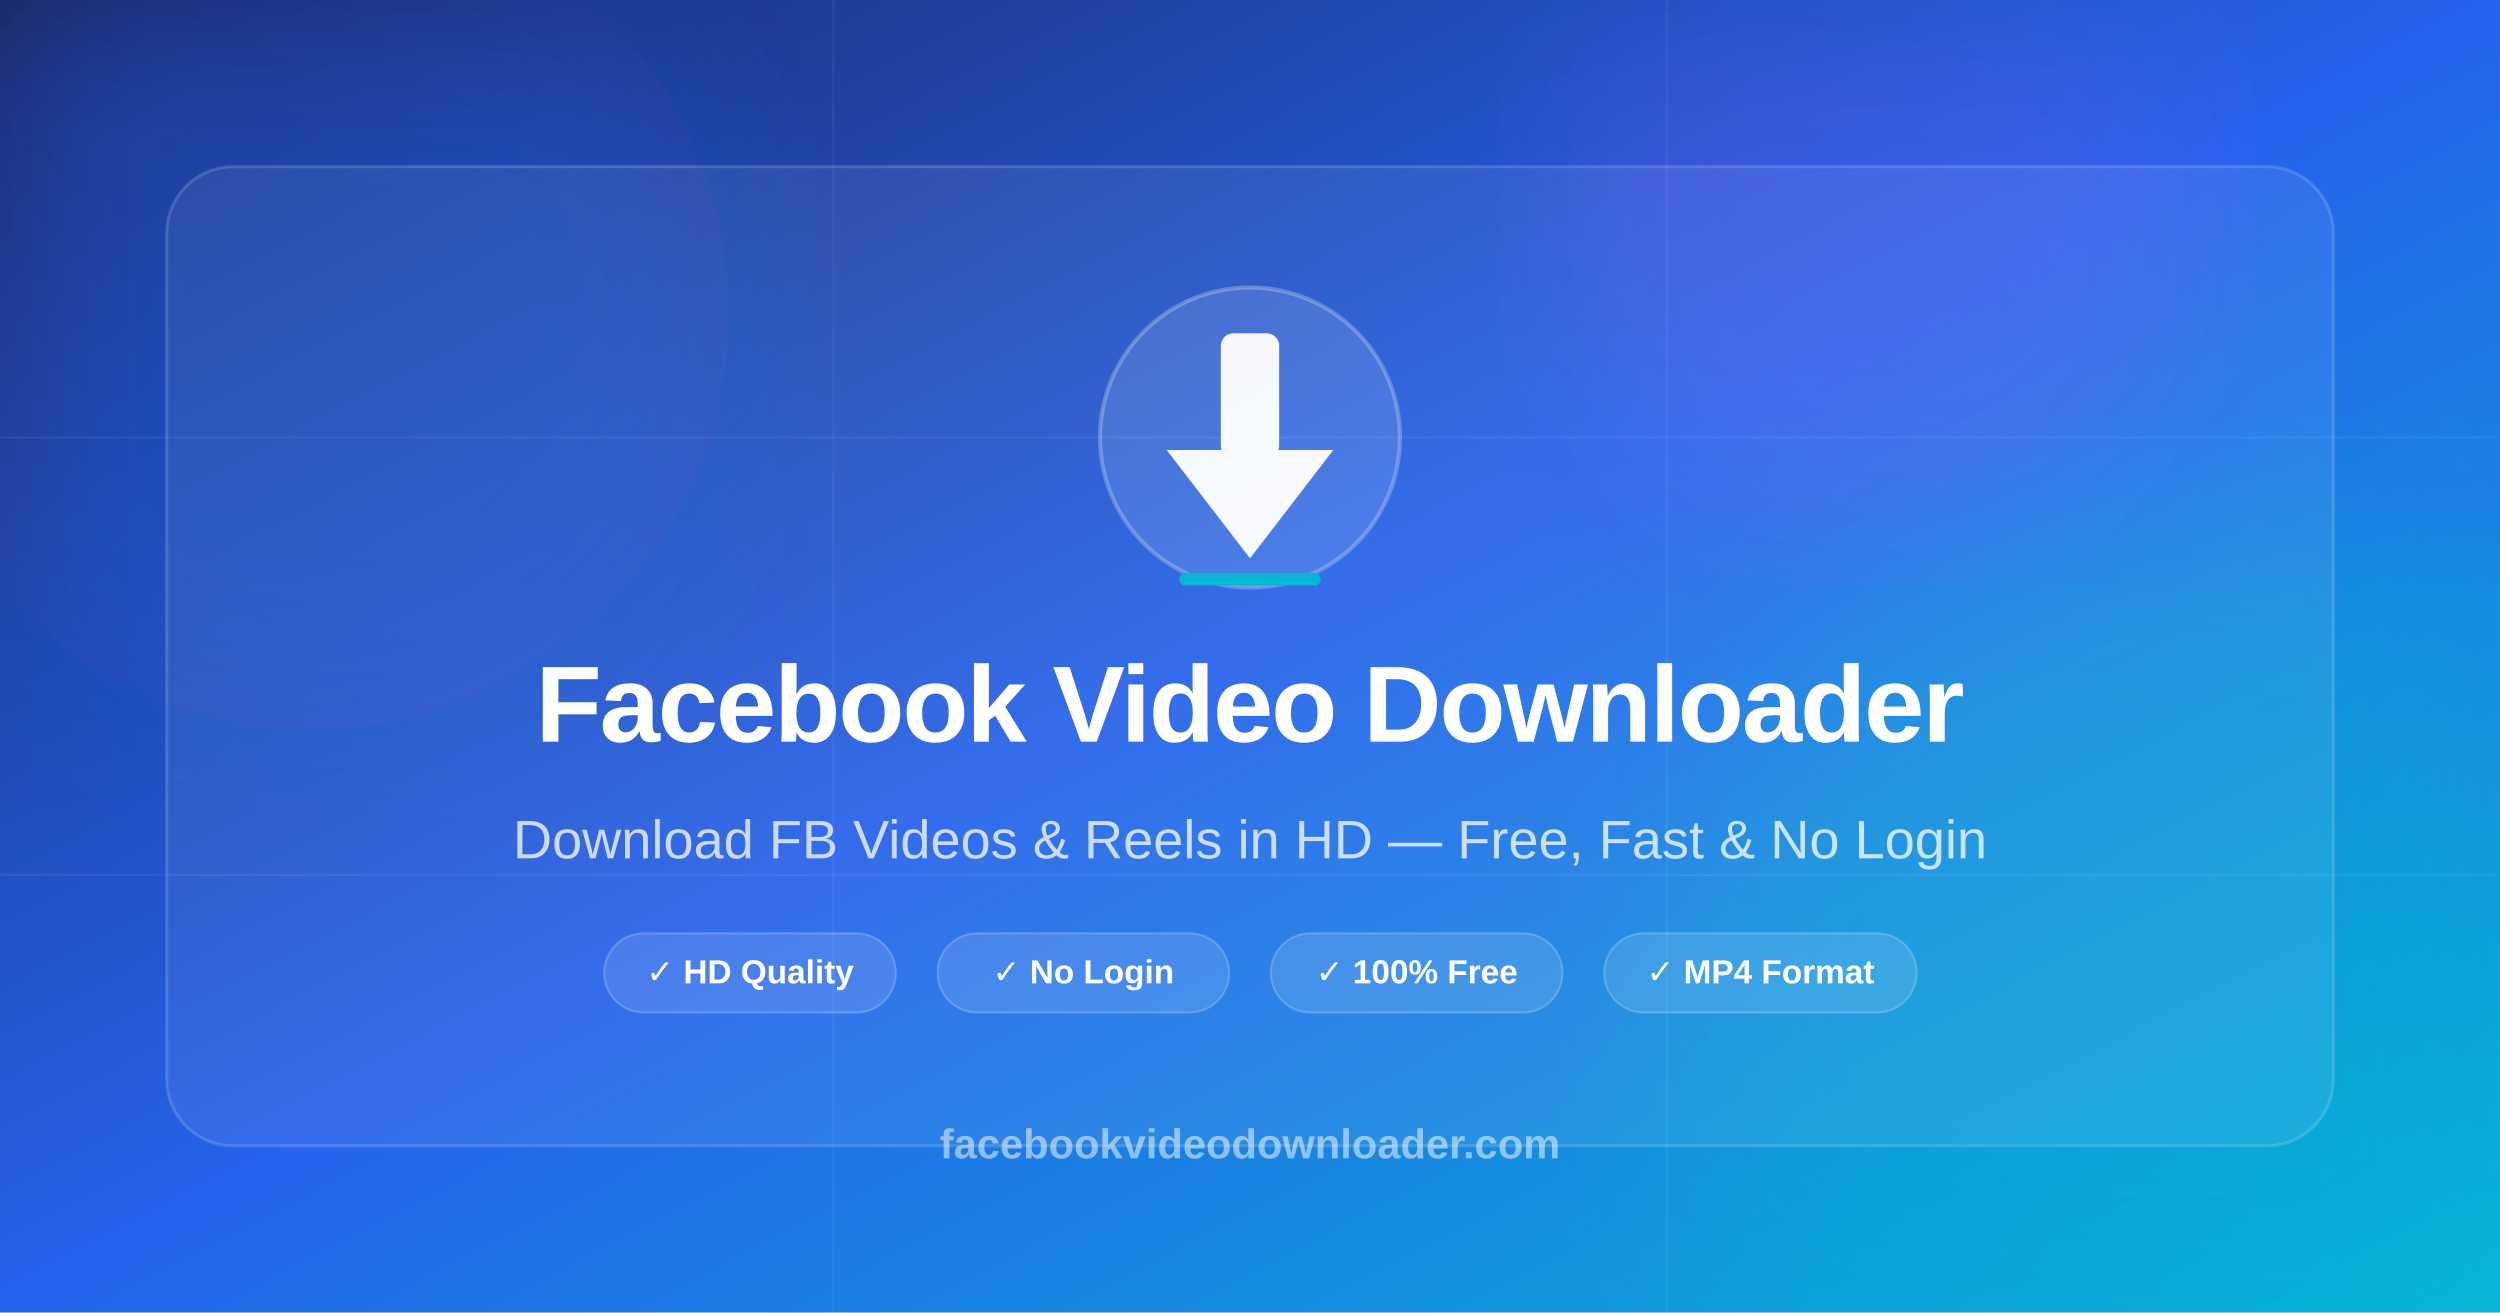
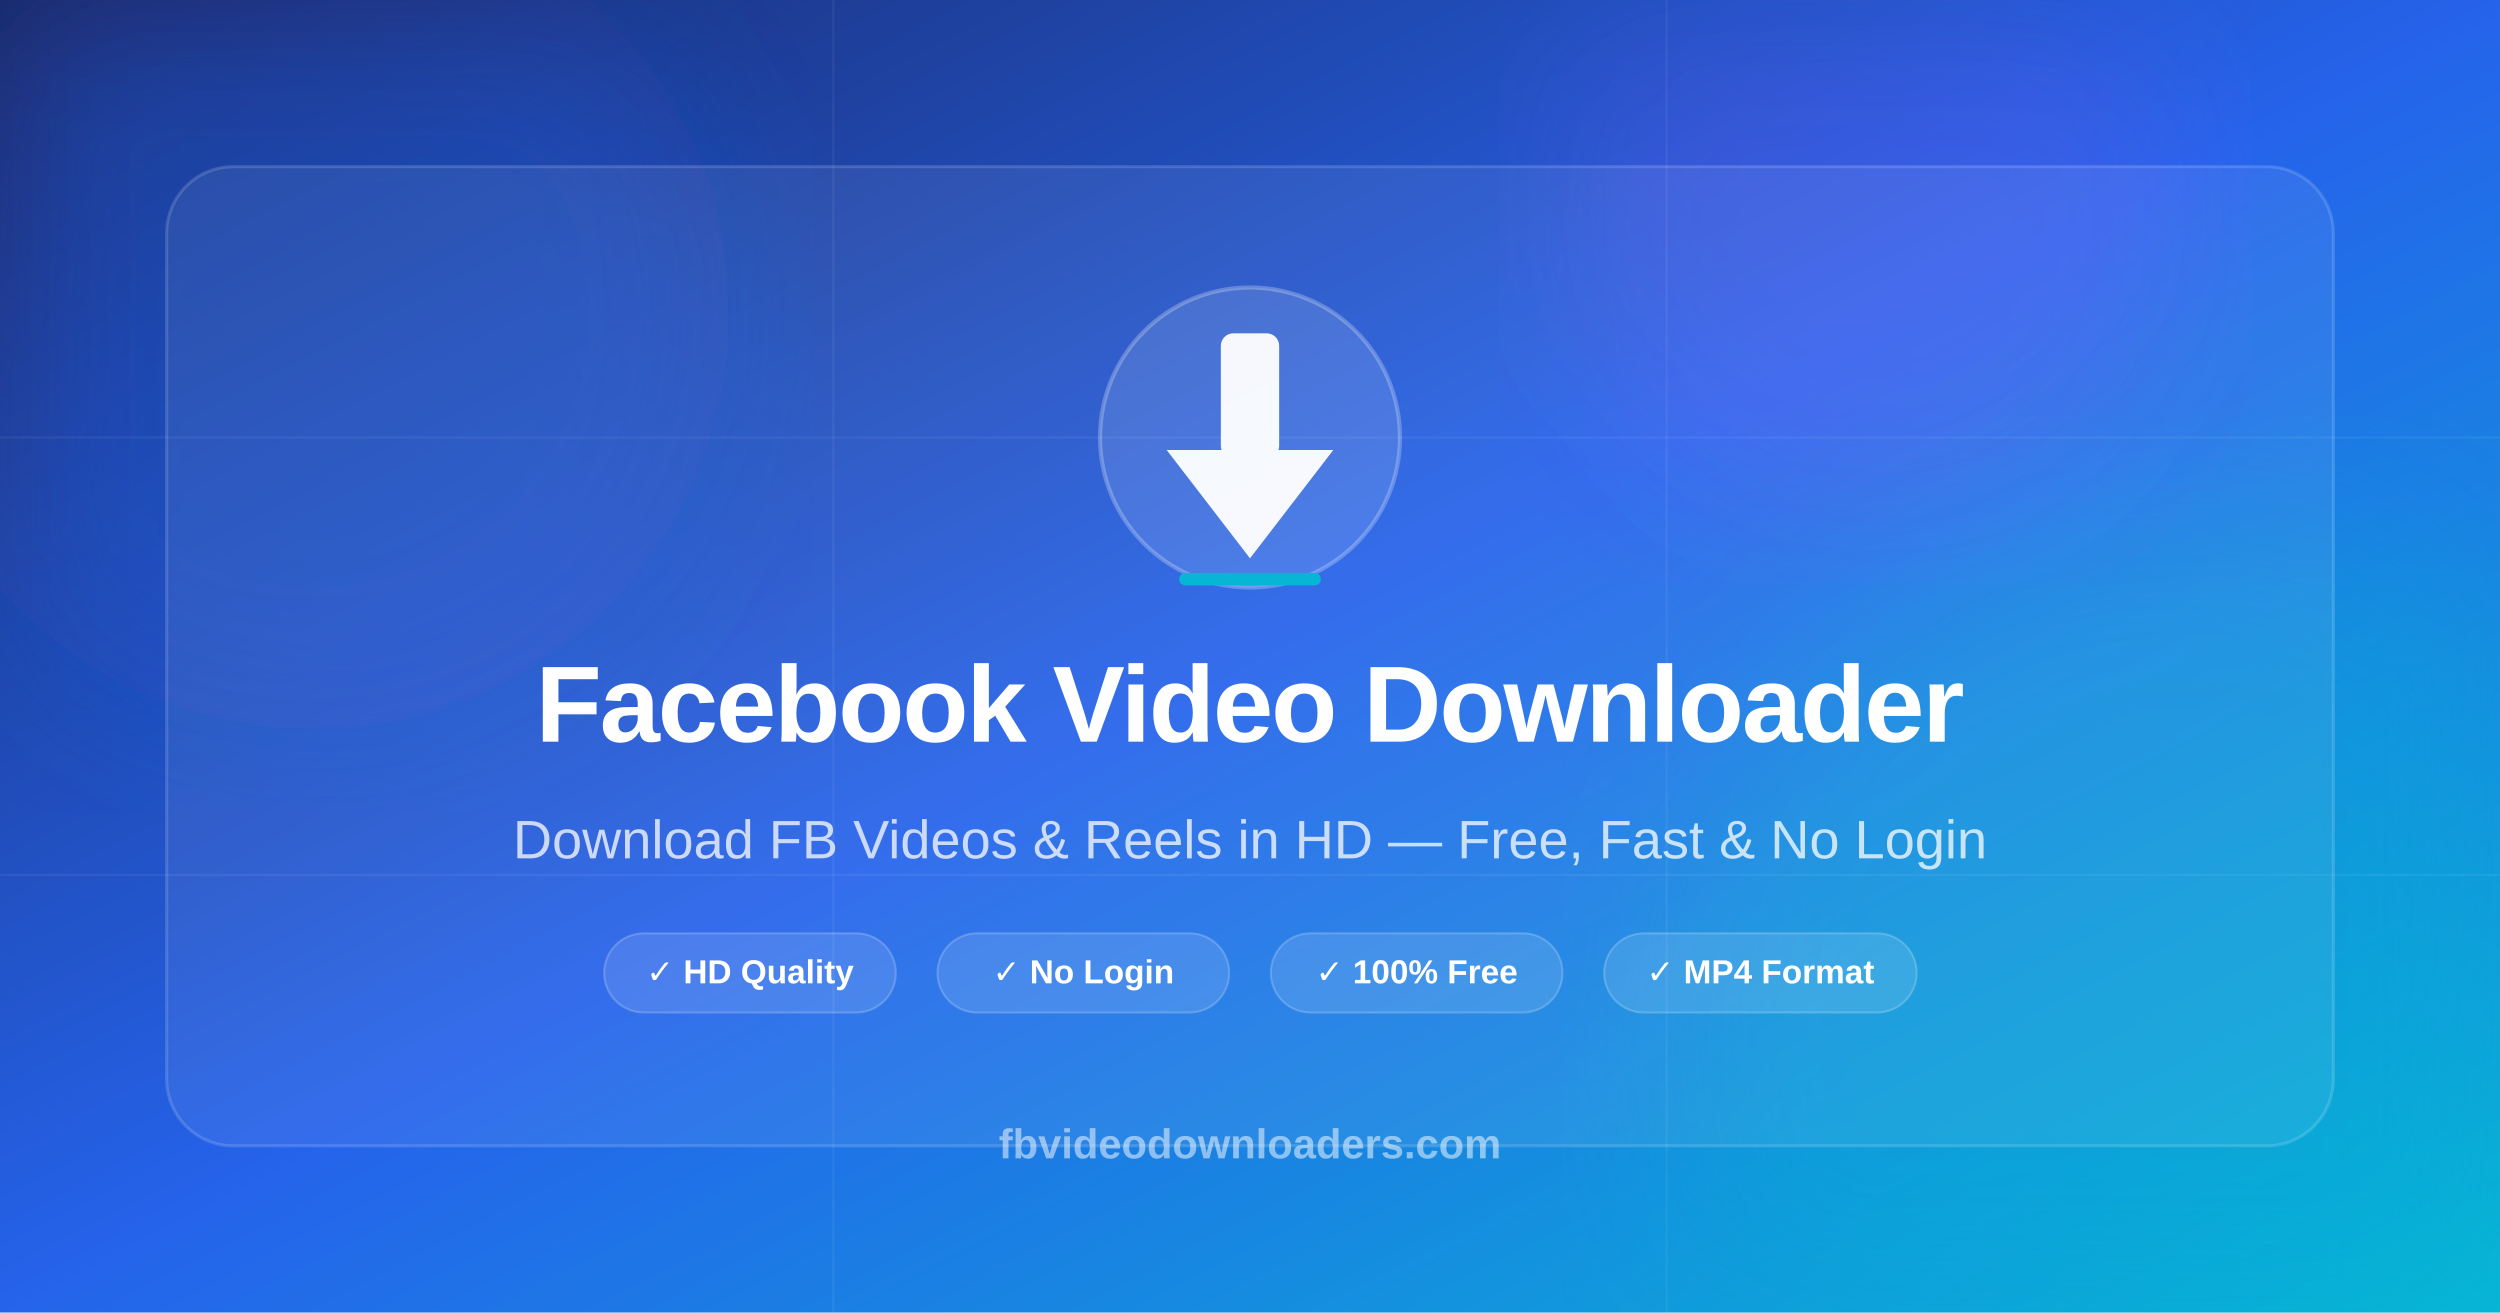
<svg xmlns="http://www.w3.org/2000/svg" width="1200" height="630" viewBox="0 0 1200 630">
  <defs>
    <linearGradient id="bg" x1="0%" y1="0%" x2="100%" y2="100%">
      <stop offset="0%" style="stop-color:#1a2a6c" />
      <stop offset="50%" style="stop-color:#2563EB" />
      <stop offset="100%" style="stop-color:#06B6D4" />
    </linearGradient>
    <linearGradient id="card" x1="0%" y1="0%" x2="100%" y2="100%">
      <stop offset="0%" style="stop-color:rgba(255,255,255,0.12)" />
      <stop offset="100%" style="stop-color:rgba(255,255,255,0.04)" />
    </linearGradient>
    <filter id="blur1">
      <feGaussianBlur stdDeviation="40" />
    </filter>
  </defs>
  <rect width="1200" height="630" fill="url(#bg)" />
  <circle cx="150" cy="150" r="200" fill="rgba(37,99,235,0.3)" filter="url(#blur1)" />
  <circle cx="1050" cy="500" r="250" fill="rgba(6,182,212,0.25)" filter="url(#blur1)" />
  <circle cx="900" cy="100" r="150" fill="rgba(139,92,246,0.2)" filter="url(#blur1)" />
  <line x1="0" y1="210" x2="1200" y2="210" stroke="rgba(255,255,255,0.06)" stroke-width="1" />
  <line x1="0" y1="420" x2="1200" y2="420" stroke="rgba(255,255,255,0.06)" stroke-width="1" />
  <line x1="400" y1="0" x2="400" y2="630" stroke="rgba(255,255,255,0.06)" stroke-width="1" />
  <line x1="800" y1="0" x2="800" y2="630" stroke="rgba(255,255,255,0.06)" stroke-width="1" />
  <rect x="80" y="80" width="1040" height="470" rx="32" fill="rgba(255,255,255,0.07)" stroke="rgba(255,255,255,0.15)" stroke-width="1.5" />
  <circle cx="600" cy="210" r="72" fill="rgba(255,255,255,0.12)" stroke="rgba(255,255,255,0.25)" stroke-width="2" />
  <g fill="#ffffff" opacity="0.95">
    <rect x="586" y="160" width="28" height="60" rx="6" />
    <polygon points="560,216 600,268 640,216" />
  </g>
  <rect x="566" y="275" width="68" height="6" rx="3" fill="#06B6D4" />
  <text x="600" y="356" font-family="Arial, Helvetica, sans-serif" font-size="52" font-weight="800" fill="#ffffff" text-anchor="middle" letter-spacing="-1">Facebook Video Downloader</text>
  <text x="600" y="412" font-family="Arial, Helvetica, sans-serif" font-size="26" font-weight="400" fill="rgba(255,255,255,0.75)" text-anchor="middle">Download FB Videos &amp; Reels in HD — Free, Fast &amp; No Login</text>
  <rect x="290" y="448" width="140" height="38" rx="19" fill="rgba(255,255,255,0.12)" stroke="rgba(255,255,255,0.2)" stroke-width="1" />
  <text x="360" y="472" font-family="Arial, Helvetica, sans-serif" font-size="16" font-weight="700" fill="#ffffff" text-anchor="middle">✓ HD Quality</text>
  <rect x="450" y="448" width="140" height="38" rx="19" fill="rgba(255,255,255,0.12)" stroke="rgba(255,255,255,0.2)" stroke-width="1" />
  <text x="520" y="472" font-family="Arial, Helvetica, sans-serif" font-size="16" font-weight="700" fill="#ffffff" text-anchor="middle">✓ No Login</text>
  <rect x="610" y="448" width="140" height="38" rx="19" fill="rgba(255,255,255,0.12)" stroke="rgba(255,255,255,0.2)" stroke-width="1" />
  <text x="680" y="472" font-family="Arial, Helvetica, sans-serif" font-size="16" font-weight="700" fill="#ffffff" text-anchor="middle">✓ 100% Free</text>
  <rect x="770" y="448" width="150" height="38" rx="19" fill="rgba(255,255,255,0.12)" stroke="rgba(255,255,255,0.2)" stroke-width="1" />
  <text x="845" y="472" font-family="Arial, Helvetica, sans-serif" font-size="16" font-weight="700" fill="#ffffff" text-anchor="middle">✓ MP4 Format</text>
-   <text x="600" y="556" font-family="Arial, Helvetica, sans-serif" font-size="20" font-weight="600" fill="rgba(255,255,255,0.5)" text-anchor="middle">facebookvideodownloader.com</text>
+   <text x="600" y="556" font-family="Arial, Helvetica, sans-serif" font-size="20" font-weight="600" fill="rgba(255,255,255,0.5)" text-anchor="middle">fbvideodownloaders.com</text>
</svg>
